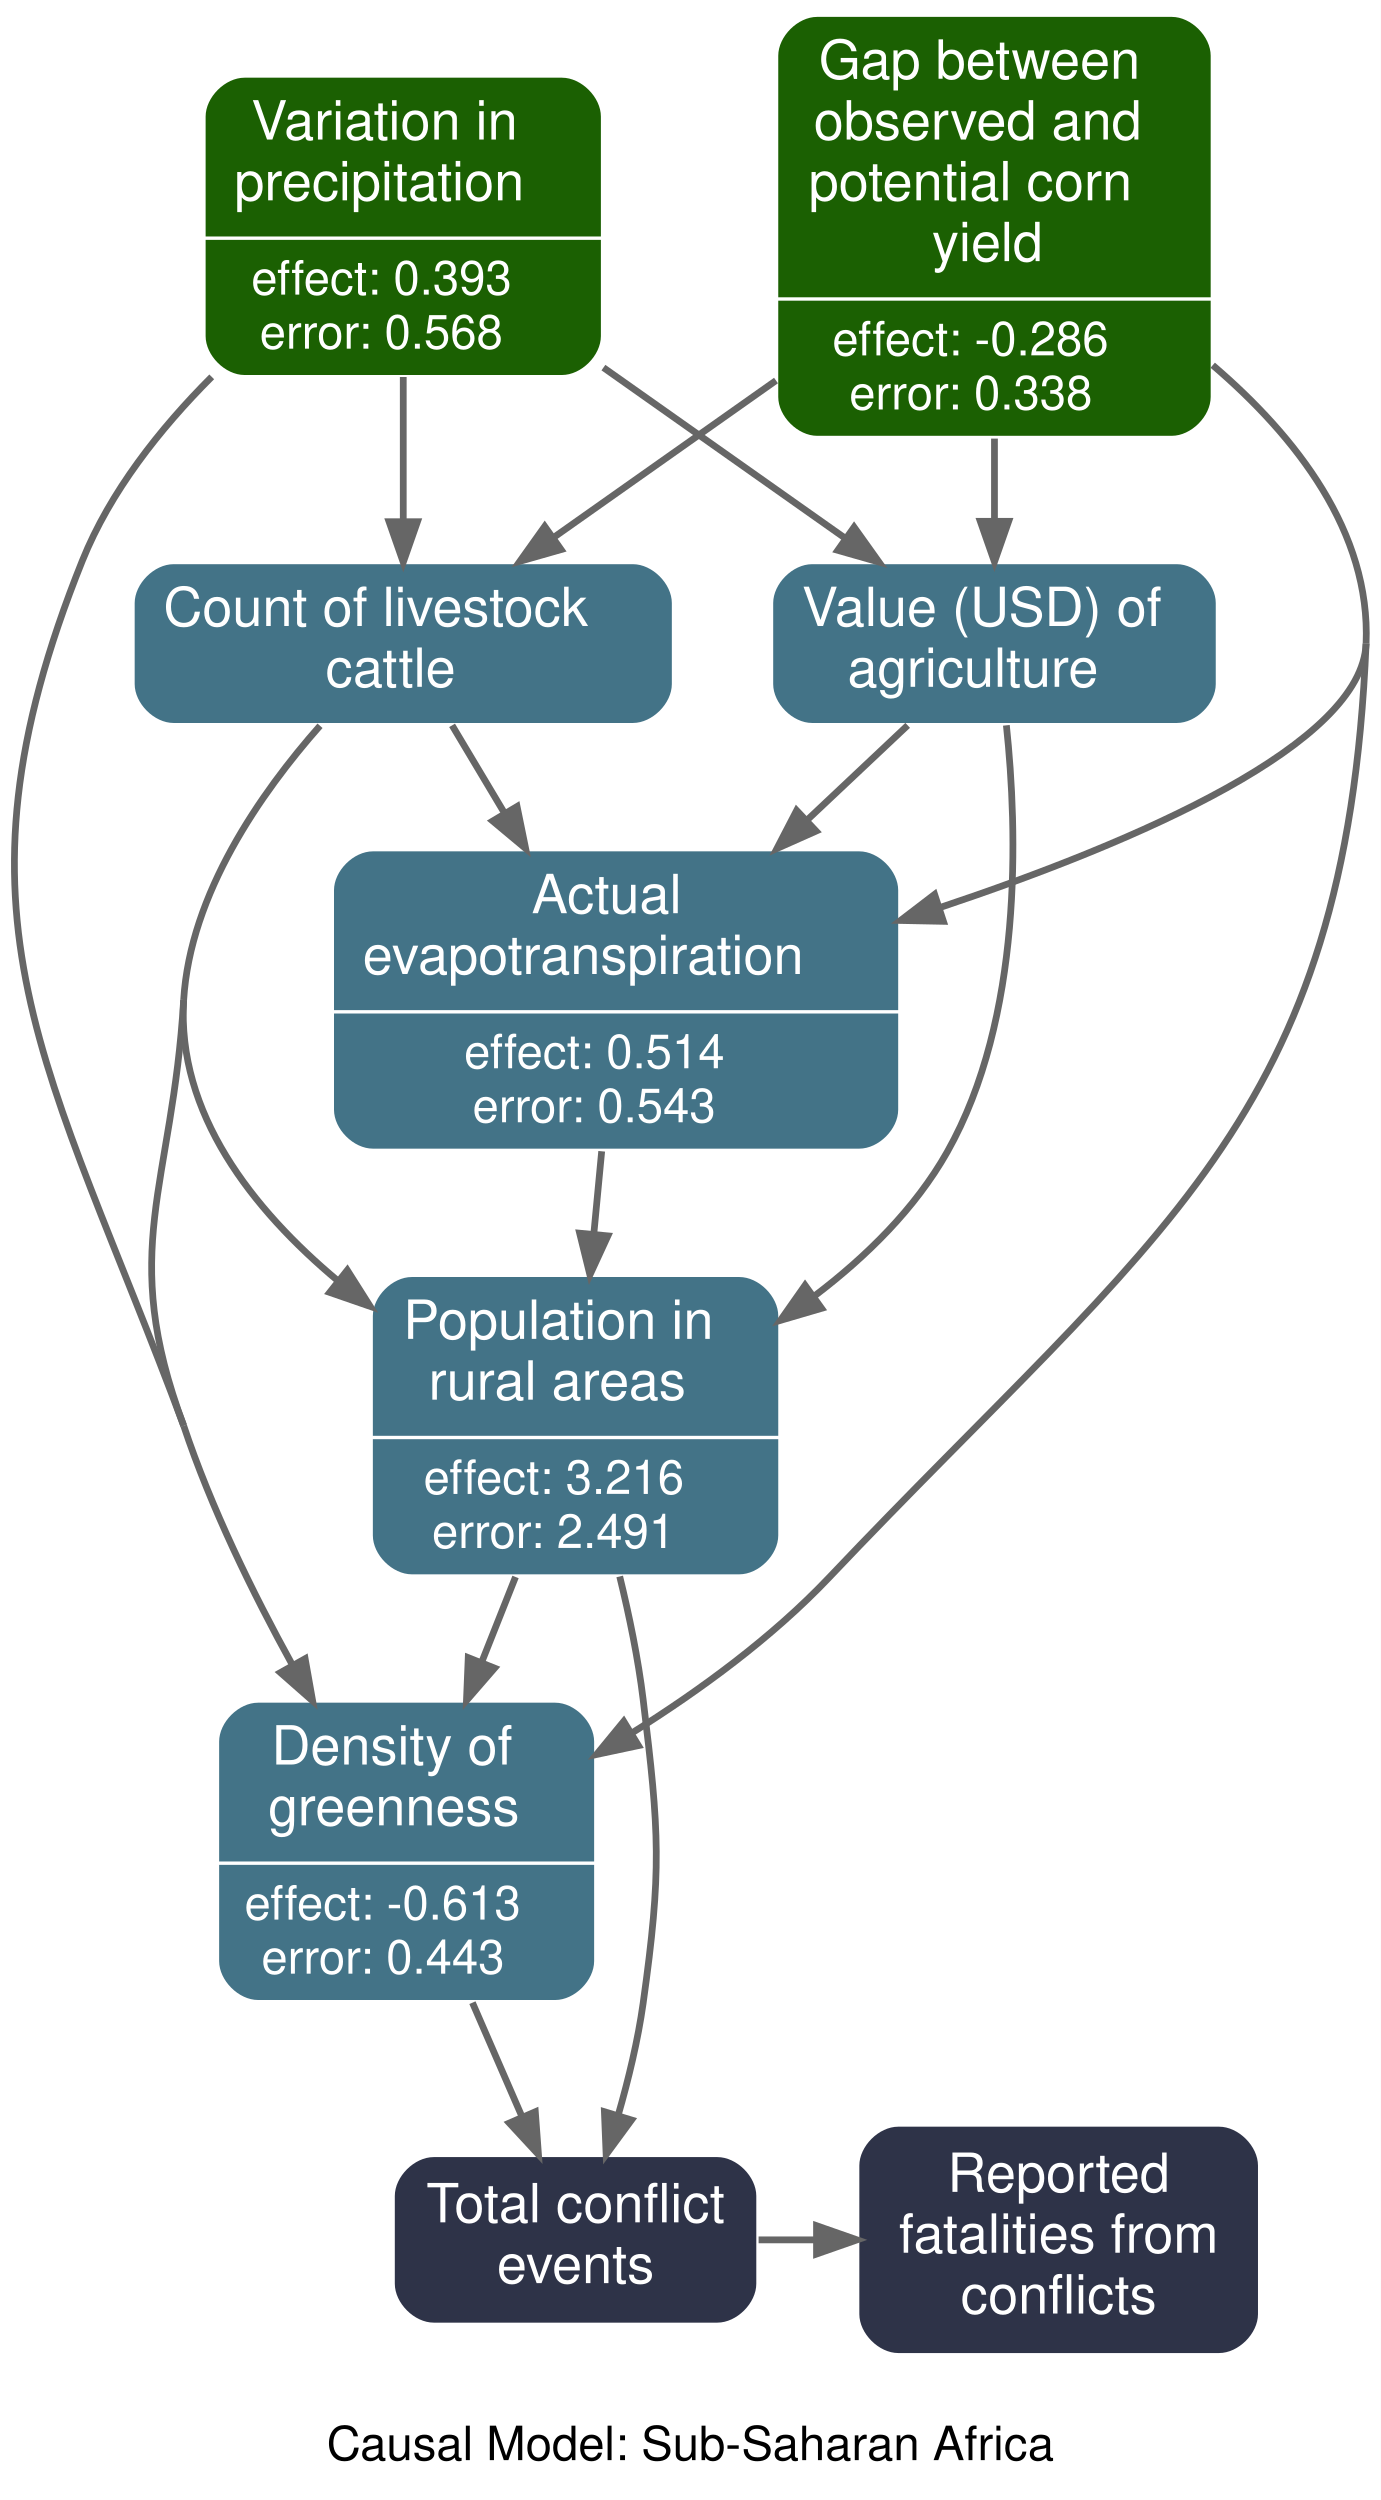
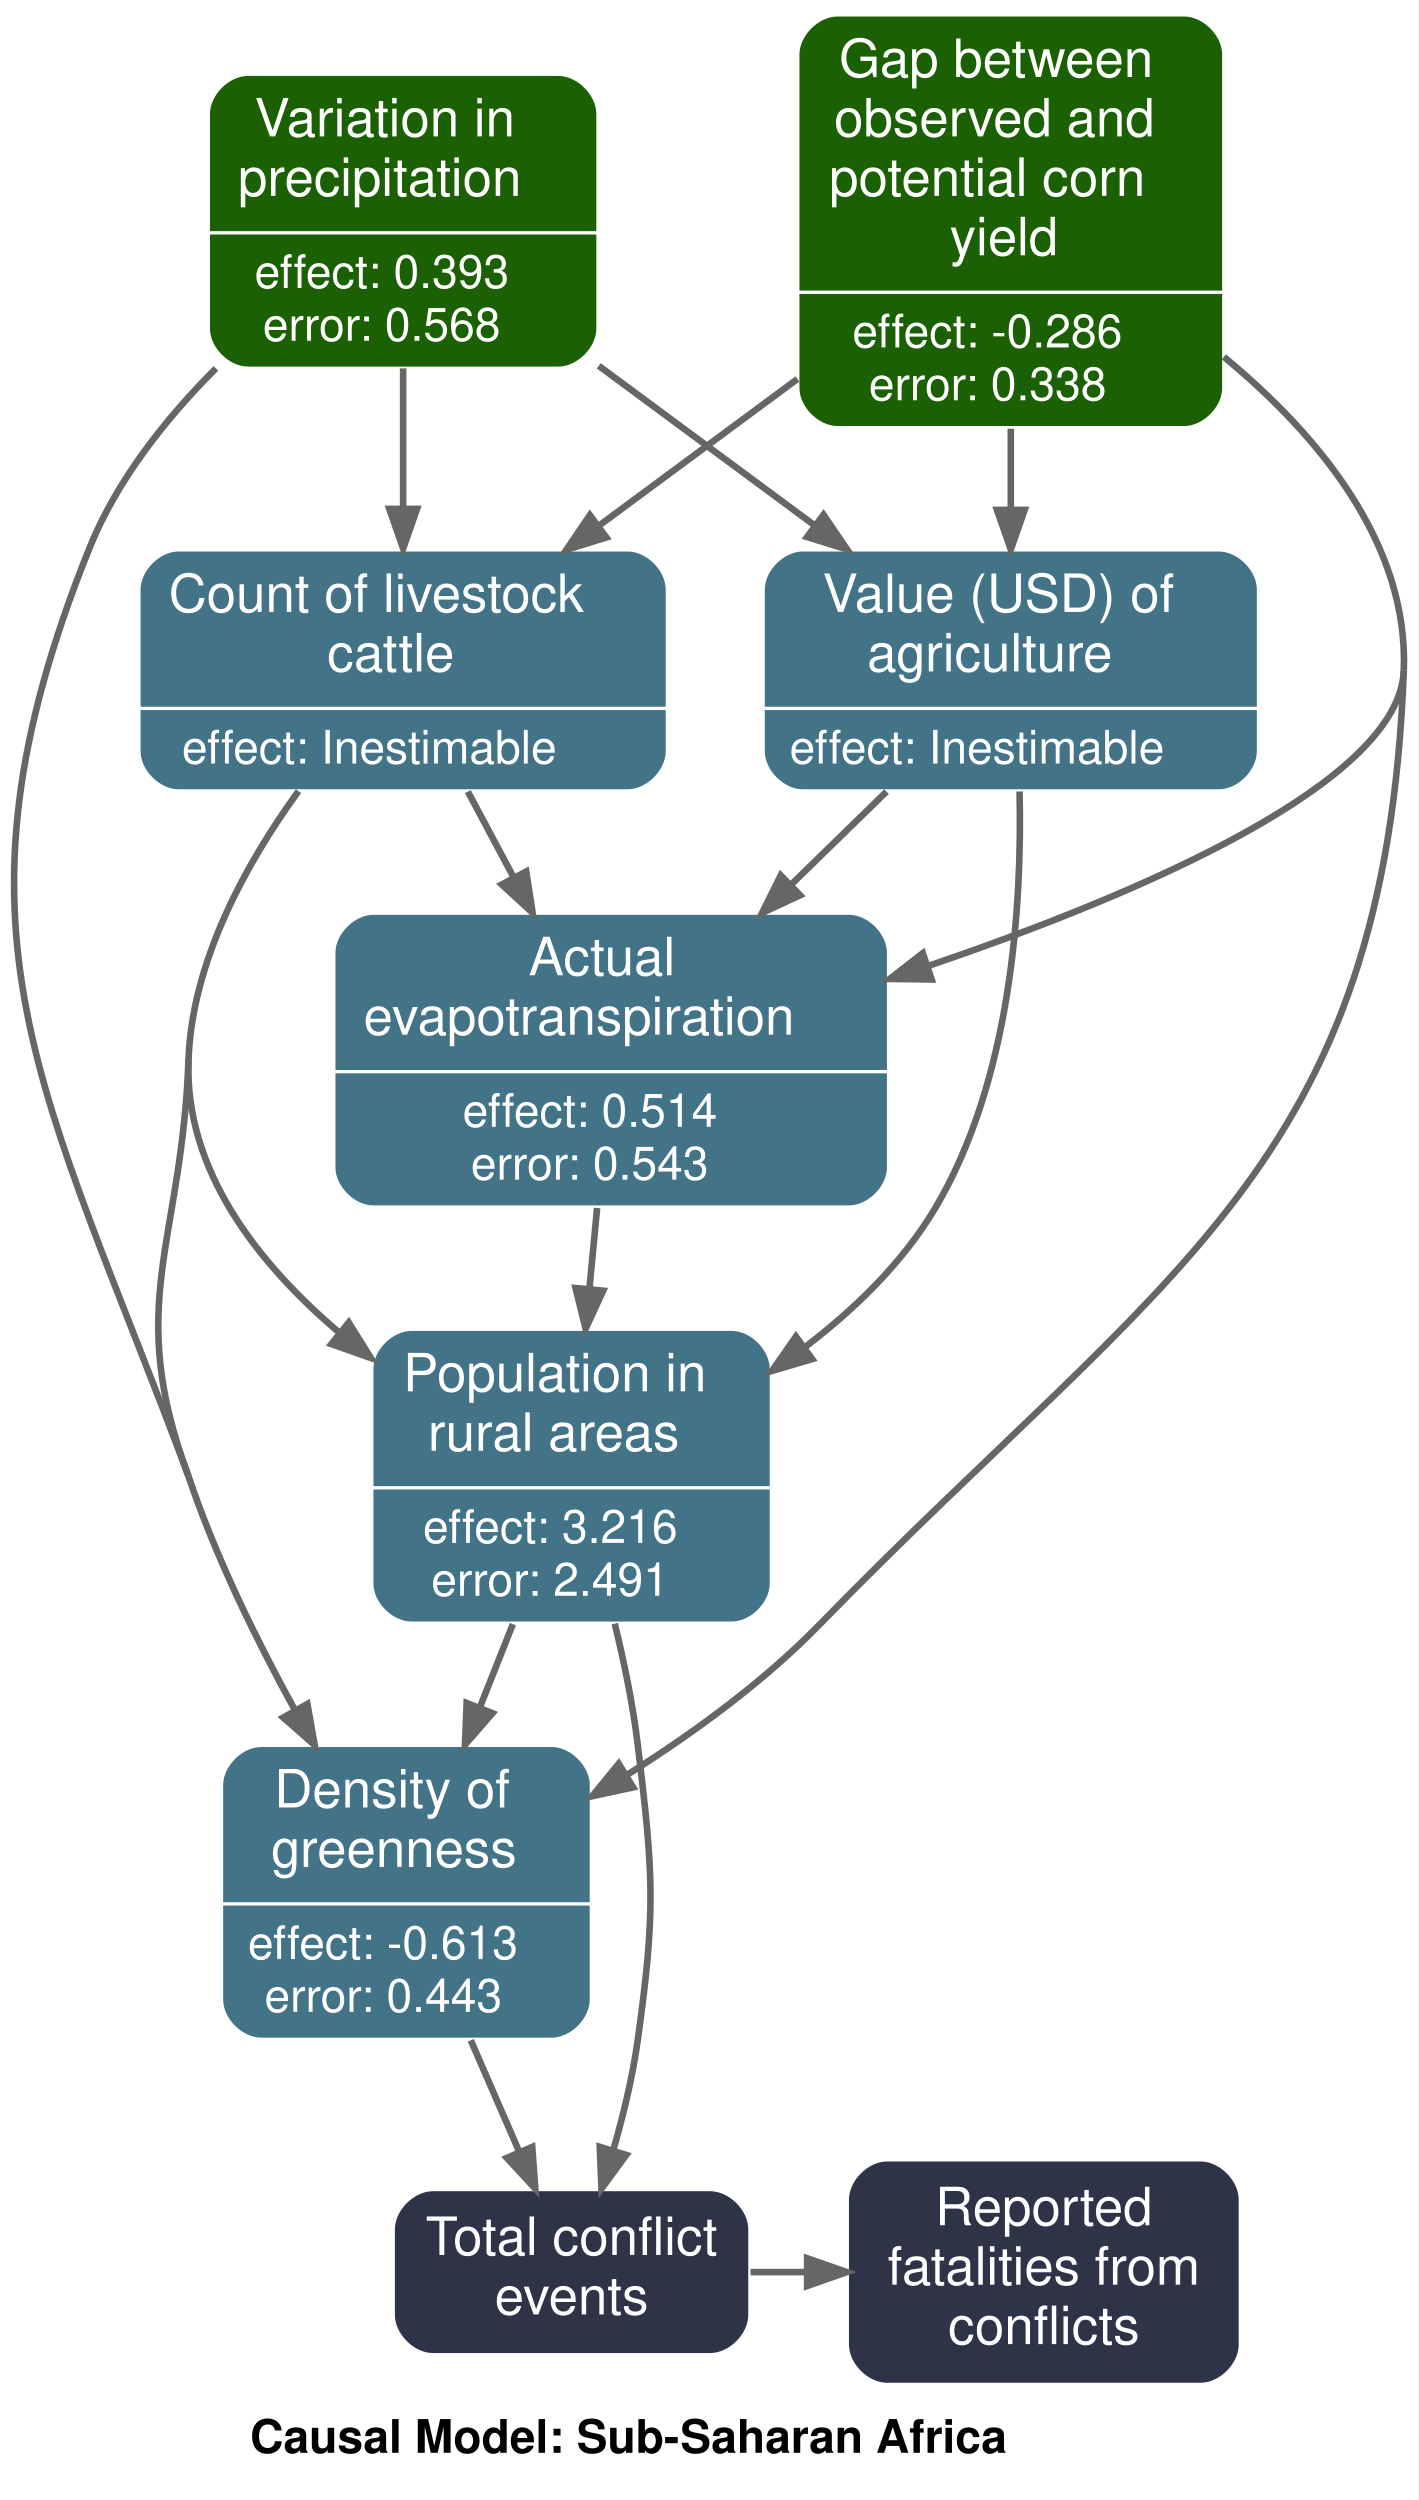
- <svg xmlns="http://www.w3.org/2000/svg" width="" height="" viewBox="0.00 0.00 408.71 740.00" preserveAspectRatio="xMinYMin">
-   <g id="graph0" class="graph" transform="scale(1 1) rotate(0) translate(4 736)">
-     <polygon fill="#ffffff" stroke="transparent" points="-4,4 -4,-736 404.707,-736 404.707,4 -4,4" />
-     <text text-anchor="middle" x="200.353" y="-7.8" font-family="Helvetica, Arial, sans-serif" font-size="14.00" fill="#000000">Causal Model: Sub-Saharan Africa</text>
+ <svg xmlns="http://www.w3.org/2000/svg" width="" height="" viewBox="0.00 0.00 429.43 757.00" preserveAspectRatio="xMinYMin">
+   <g id="graph0" class="graph" transform="scale(1 1) rotate(0) translate(4 753)">
+     <polygon fill="#ffffff" stroke="transparent" points="-4,4 -4,-753 425.432,-753 425.432,4 -4,4" />
+     <text text-anchor="start" x="71.716" y="-10.3" font-family="Helvetica, Arial, sans-serif" font-weight="bold" font-size="14.00" fill="#000000">Causal Model: Sub-Saharan Africa</text>
    <g id="node1" class="node rankB">
-       <path fill="none" stroke="#000000" d="M106.364,-395.5C106.364,-395.5 250.363,-395.5 250.363,-395.5 256.363,-395.5 262.363,-401.5 262.363,-407.5 262.363,-407.5 262.363,-472.5 262.363,-472.5 262.363,-478.5 256.363,-484.5 250.363,-484.5 250.363,-484.5 106.364,-484.5 106.364,-484.5 100.364,-484.5 94.364,-478.5 94.364,-472.5 94.364,-472.5 94.364,-407.5 94.364,-407.5 94.364,-401.5 100.364,-395.5 106.364,-395.5" />
-       <text text-anchor="start" x="153.363" y="-465.7" font-family="Helvetica, Arial, sans-serif" font-size="16.00" fill="#000000">Actual</text>
-       <text text-anchor="start" x="103.364" y="-447.7" font-family="Helvetica, Arial, sans-serif" font-size="16.00" fill="#000000">evapotranspiration</text>
-       <polyline fill="none" stroke="#000000" points="94.364,-436.5 262.363,-436.5 " />
-       <text text-anchor="start" x="133.363" y="-419.8" font-family="Helvetica, Arial, sans-serif" font-size="14.00" fill="#000000">effect: 0.514</text>
-       <text text-anchor="start" x="135.863" y="-403.8" font-family="Helvetica, Arial, sans-serif" font-size="14.00" fill="#000000">error: 0.543</text>
+       <path fill="none" stroke="#000000" d="M109.072,-387.5C109.072,-387.5 253.072,-387.5 253.072,-387.5 259.072,-387.5 265.072,-393.5 265.072,-399.5 265.072,-399.5 265.072,-464.5 265.072,-464.5 265.072,-470.5 259.072,-476.5 253.072,-476.5 253.072,-476.5 109.072,-476.5 109.072,-476.5 103.072,-476.5 97.072,-470.5 97.072,-464.5 97.072,-464.5 97.072,-399.5 97.072,-399.5 97.072,-393.5 103.072,-387.5 109.072,-387.5" />
+       <text text-anchor="start" x="156.072" y="-457.7" font-family="Helvetica, Arial, sans-serif" font-size="16.00" fill="#000000">Actual</text>
+       <text text-anchor="start" x="106.072" y="-439.7" font-family="Helvetica, Arial, sans-serif" font-size="16.00" fill="#000000">evapotranspiration</text>
+       <polyline fill="none" stroke="#000000" points="97.072,-428.5 265.072,-428.5 " />
+       <text text-anchor="start" x="136.072" y="-411.8" font-family="Helvetica, Arial, sans-serif" font-size="14.00" fill="#000000">effect: 0.514</text>
+       <text text-anchor="start" x="138.572" y="-395.8" font-family="Helvetica, Arial, sans-serif" font-size="14.00" fill="#000000">error: 0.543</text>
    </g>
    <g id="node6" class="node rankB">
-       <path fill="none" stroke="#000000" d="M117.864,-269.5C117.864,-269.5 214.863,-269.5 214.863,-269.5 220.863,-269.5 226.863,-275.5 226.863,-281.5 226.863,-281.5 226.863,-346.5 226.863,-346.5 226.863,-352.5 220.863,-358.5 214.863,-358.5 214.863,-358.5 117.864,-358.5 117.864,-358.5 111.864,-358.5 105.864,-352.5 105.864,-346.5 105.864,-346.5 105.864,-281.5 105.864,-281.5 105.864,-275.5 111.864,-269.5 117.864,-269.5" />
-       <text text-anchor="start" x="115.364" y="-339.7" font-family="Helvetica, Arial, sans-serif" font-size="16.00" fill="#000000">Population in</text>
-       <text text-anchor="start" x="122.864" y="-321.7" font-family="Helvetica, Arial, sans-serif" font-size="16.00" fill="#000000">rural areas</text>
-       <polyline fill="none" stroke="#000000" points="105.864,-310.5 226.863,-310.5 " />
-       <text text-anchor="start" x="121.364" y="-293.8" font-family="Helvetica, Arial, sans-serif" font-size="14.00" fill="#000000">effect: 3.216</text>
-       <text text-anchor="start" x="123.864" y="-277.8" font-family="Helvetica, Arial, sans-serif" font-size="14.00" fill="#000000">error: 2.491</text>
+       <path fill="none" stroke="#000000" d="M120.572,-261.5C120.572,-261.5 217.572,-261.5 217.572,-261.5 223.572,-261.5 229.572,-267.5 229.572,-273.5 229.572,-273.5 229.572,-338.5 229.572,-338.5 229.572,-344.5 223.572,-350.5 217.572,-350.5 217.572,-350.5 120.572,-350.5 120.572,-350.5 114.572,-350.5 108.572,-344.5 108.572,-338.5 108.572,-338.5 108.572,-273.5 108.572,-273.5 108.572,-267.5 114.572,-261.5 120.572,-261.5" />
+       <text text-anchor="start" x="118.072" y="-331.7" font-family="Helvetica, Arial, sans-serif" font-size="16.00" fill="#000000">Population in</text>
+       <text text-anchor="start" x="125.572" y="-313.7" font-family="Helvetica, Arial, sans-serif" font-size="16.00" fill="#000000">rural areas</text>
+       <polyline fill="none" stroke="#000000" points="108.572,-302.5 229.572,-302.5 " />
+       <text text-anchor="start" x="124.072" y="-285.8" font-family="Helvetica, Arial, sans-serif" font-size="14.00" fill="#000000">effect: 3.216</text>
+       <text text-anchor="start" x="126.572" y="-269.8" font-family="Helvetica, Arial, sans-serif" font-size="14.00" fill="#000000">error: 2.491</text>
    </g>
    <g id="edge1" class="edge">
-       <path fill="none" stroke="#666666" stroke-width="2" d="M174.099,-395.222C173.347,-387.331 172.556,-379.022 171.778,-370.853" />
-       <polygon fill="#666666" stroke="#666666" stroke-width="2" points="175.933,-370.181 170.614,-358.634 167.571,-370.978 175.933,-370.181" />
+       <path fill="none" stroke="#666666" stroke-width="2" d="M176.807,-387.222C176.056,-379.331 175.264,-371.022 174.486,-362.853" />
+       <polygon fill="#666666" stroke="#666666" stroke-width="2" points="178.642,-362.181 173.323,-350.634 170.279,-362.978 178.642,-362.181" />
    </g>
    <g id="node2" class="node rankB">
-       <path fill="none" stroke="#000000" d="M47.364,-521.5C47.364,-521.5 183.363,-521.5 183.363,-521.5 189.363,-521.5 195.363,-527.5 195.363,-533.5 195.363,-533.5 195.363,-557.5 195.363,-557.5 195.363,-563.5 189.363,-569.5 183.363,-569.5 183.363,-569.5 47.364,-569.5 47.364,-569.5 41.364,-569.5 35.364,-563.5 35.364,-557.5 35.364,-557.5 35.364,-533.5 35.364,-533.5 35.364,-527.5 41.364,-521.5 47.364,-521.5" />
-       <text text-anchor="start" x="44.364" y="-550.7" font-family="Helvetica, Arial, sans-serif" font-size="16.00" fill="#000000">Count of livestock</text>
-       <text text-anchor="start" x="92.364" y="-532.7" font-family="Helvetica, Arial, sans-serif" font-size="16.00" fill="#000000">cattle</text>
+       <path fill="none" stroke="#000000" d="M50.072,-513.5C50.072,-513.5 186.072,-513.5 186.072,-513.5 192.072,-513.5 198.072,-519.5 198.072,-525.5 198.072,-525.5 198.072,-574.5 198.072,-574.5 198.072,-580.5 192.072,-586.5 186.072,-586.5 186.072,-586.5 50.072,-586.5 50.072,-586.5 44.072,-586.5 38.072,-580.5 38.072,-574.5 38.072,-574.5 38.072,-525.5 38.072,-525.5 38.072,-519.5 44.072,-513.5 50.072,-513.5" />
+       <text text-anchor="start" x="47.072" y="-567.7" font-family="Helvetica, Arial, sans-serif" font-size="16.00" fill="#000000">Count of livestock</text>
+       <text text-anchor="start" x="95.072" y="-549.7" font-family="Helvetica, Arial, sans-serif" font-size="16.00" fill="#000000">cattle</text>
+       <polyline fill="none" stroke="#000000" points="38.072,-538.5 198.072,-538.5 " />
+       <text text-anchor="start" x="51.072" y="-521.8" font-family="Helvetica, Arial, sans-serif" font-size="14.00" fill="#000000">effect: Inestimable</text>
    </g>
    <g id="edge2" class="edge">
-       <path fill="none" stroke="#666666" stroke-width="2" d="M129.817,-521.296C134.515,-513.429 139.937,-504.349 145.418,-495.171" />
-       <polygon fill="#666666" stroke="#666666" stroke-width="2" points="149.049,-497.283 151.595,-484.826 141.837,-492.976 149.049,-497.283" />
+       <path fill="none" stroke="#666666" stroke-width="2" d="M137.66,-513.311C142.077,-505.038 146.86,-496.079 151.583,-487.233" />
+       <polygon fill="#666666" stroke="#666666" stroke-width="2" points="155.338,-489.117 157.285,-476.553 147.928,-485.161 155.338,-489.117" />
    </g>
    <g id="edge3" class="edge">
-       <path fill="none" stroke="#666666" stroke-width="2" d="M50.364,-440C48.342,-406.562 70.567,-378.152 96.088,-356.82" />
-       <polygon fill="#666666" stroke="#666666" stroke-width="2" points="98.802,-360.028 105.601,-349.285 93.587,-353.443 98.802,-360.028" />
+       <path fill="none" stroke="#666666" stroke-width="2" d="M53.072,-432C51.874,-398.787 73.836,-370.557 98.962,-349.29" />
+       <polygon fill="#666666" stroke="#666666" stroke-width="2" points="101.596,-352.561 108.325,-341.774 96.338,-346.011 101.596,-352.561" />
    </g>
    <g id="node7" class="node rankB">
-       <path fill="none" stroke="#000000" d="M72.364,-143.5C72.364,-143.5 160.363,-143.5 160.363,-143.5 166.363,-143.5 172.363,-149.5 172.363,-155.5 172.363,-155.5 172.363,-220.5 172.363,-220.5 172.363,-226.5 166.363,-232.5 160.363,-232.5 160.363,-232.5 72.364,-232.5 72.364,-232.5 66.364,-232.5 60.364,-226.5 60.364,-220.5 60.364,-220.5 60.364,-155.5 60.364,-155.5 60.364,-149.5 66.364,-143.5 72.364,-143.5" />
-       <text text-anchor="start" x="76.364" y="-213.7" font-family="Helvetica, Arial, sans-serif" font-size="16.00" fill="#000000">Density of</text>
-       <text text-anchor="start" x="75.364" y="-195.7" font-family="Helvetica, Arial, sans-serif" font-size="16.00" fill="#000000">greenness</text>
-       <polyline fill="none" stroke="#000000" points="60.364,-184.5 172.363,-184.5 " />
-       <text text-anchor="start" x="68.364" y="-167.8" font-family="Helvetica, Arial, sans-serif" font-size="14.00" fill="#000000">effect: -0.613</text>
-       <text text-anchor="start" x="73.364" y="-151.8" font-family="Helvetica, Arial, sans-serif" font-size="14.00" fill="#000000">error: 0.443</text>
+       <path fill="none" stroke="#000000" d="M75.072,-135.5C75.072,-135.5 163.072,-135.5 163.072,-135.5 169.072,-135.5 175.072,-141.5 175.072,-147.5 175.072,-147.5 175.072,-212.5 175.072,-212.5 175.072,-218.5 169.072,-224.5 163.072,-224.5 163.072,-224.5 75.072,-224.5 75.072,-224.5 69.072,-224.5 63.072,-218.5 63.072,-212.5 63.072,-212.5 63.072,-147.5 63.072,-147.5 63.072,-141.5 69.072,-135.5 75.072,-135.5" />
+       <text text-anchor="start" x="79.072" y="-205.7" font-family="Helvetica, Arial, sans-serif" font-size="16.00" fill="#000000">Density of</text>
+       <text text-anchor="start" x="78.072" y="-187.7" font-family="Helvetica, Arial, sans-serif" font-size="16.00" fill="#000000">greenness</text>
+       <polyline fill="none" stroke="#000000" points="63.072,-176.5 175.072,-176.5 " />
+       <text text-anchor="start" x="71.072" y="-159.8" font-family="Helvetica, Arial, sans-serif" font-size="14.00" fill="#000000">effect: -0.613</text>
+       <text text-anchor="start" x="76.072" y="-143.8" font-family="Helvetica, Arial, sans-serif" font-size="14.00" fill="#000000">error: 0.443</text>
    </g>
    <g id="edge4" class="edge">
-       <path fill="none" stroke="#666666" stroke-width="2" d="M90.724,-521.169C73.134,-501.258 52.259,-471.352 50.364,-440" />
-       <path fill="none" stroke="#666666" stroke-width="2" d="M50.364,-440C46.984,-384.102 30.833,-366.484 50.364,-314" />
+       <path fill="none" stroke="#666666" stroke-width="2" d="M86.381,-513.438C70.401,-491.418 54.151,-461.918 53.072,-432" />
+       <path fill="none" stroke="#666666" stroke-width="2" d="M53.072,-432C51.054,-376.036 33.541,-358.484 53.072,-306" />
    </g>
    <g id="node3" class="node rankA">
-       <path fill="none" stroke="#000000" d="M68.364,-624.5C68.364,-624.5 162.363,-624.5 162.363,-624.5 168.363,-624.5 174.363,-630.5 174.363,-636.5 174.363,-636.5 174.363,-701.5 174.363,-701.5 174.363,-707.5 168.363,-713.5 162.363,-713.5 162.363,-713.5 68.364,-713.5 68.364,-713.5 62.364,-713.5 56.364,-707.5 56.364,-701.5 56.364,-701.5 56.364,-636.5 56.364,-636.5 56.364,-630.5 62.364,-624.5 68.364,-624.5" />
-       <text text-anchor="start" x="70.364" y="-694.7" font-family="Helvetica, Arial, sans-serif" font-size="16.00" fill="#000000">Variation in</text>
-       <text text-anchor="start" x="65.364" y="-676.7" font-family="Helvetica, Arial, sans-serif" font-size="16.00" fill="#000000">precipitation</text>
-       <polyline fill="none" stroke="#000000" points="56.364,-665.5 174.363,-665.5 " />
-       <text text-anchor="start" x="70.364" y="-648.8" font-family="Helvetica, Arial, sans-serif" font-size="14.00" fill="#000000">effect: 0.393</text>
-       <text text-anchor="start" x="72.864" y="-632.8" font-family="Helvetica, Arial, sans-serif" font-size="14.00" fill="#000000">error: 0.568</text>
+       <path fill="none" stroke="#000000" d="M71.072,-641.5C71.072,-641.5 165.072,-641.5 165.072,-641.5 171.072,-641.5 177.072,-647.5 177.072,-653.5 177.072,-653.5 177.072,-718.5 177.072,-718.5 177.072,-724.5 171.072,-730.5 165.072,-730.5 165.072,-730.5 71.072,-730.5 71.072,-730.5 65.072,-730.5 59.072,-724.5 59.072,-718.5 59.072,-718.5 59.072,-653.5 59.072,-653.5 59.072,-647.5 65.072,-641.5 71.072,-641.5" />
+       <text text-anchor="start" x="73.072" y="-711.7" font-family="Helvetica, Arial, sans-serif" font-size="16.00" fill="#000000">Variation in</text>
+       <text text-anchor="start" x="68.072" y="-693.7" font-family="Helvetica, Arial, sans-serif" font-size="16.00" fill="#000000">precipitation</text>
+       <polyline fill="none" stroke="#000000" points="59.072,-682.5 177.072,-682.5 " />
+       <text text-anchor="start" x="73.072" y="-665.8" font-family="Helvetica, Arial, sans-serif" font-size="14.00" fill="#000000">effect: 0.393</text>
+       <text text-anchor="start" x="75.572" y="-649.8" font-family="Helvetica, Arial, sans-serif" font-size="14.00" fill="#000000">error: 0.568</text>
    </g>
    <g id="edge5" class="edge">
-       <path fill="none" stroke="#666666" stroke-width="2" d="M115.364,-624.414C115.364,-610.381 115.364,-595.065 115.364,-581.691" />
-       <polygon fill="#666666" stroke="#666666" stroke-width="2" points="119.564,-581.568 115.364,-569.568 111.164,-581.568 119.564,-581.568" />
+       <path fill="none" stroke="#666666" stroke-width="2" d="M118.072,-641.468C118.072,-627.946 118.072,-613.011 118.072,-599.2" />
+       <polygon fill="#666666" stroke="#666666" stroke-width="2" points="122.272,-598.904 118.072,-586.904 113.872,-598.904 122.272,-598.904" />
    </g>
    <g id="node4" class="node rankB">
-       <path fill="none" stroke="#000000" d="M236.363,-521.5C236.363,-521.5 344.363,-521.5 344.363,-521.5 350.363,-521.5 356.363,-527.5 356.363,-533.5 356.363,-533.5 356.363,-557.5 356.363,-557.5 356.363,-563.5 350.363,-569.5 344.363,-569.5 344.363,-569.5 236.363,-569.5 236.363,-569.5 230.363,-569.5 224.363,-563.5 224.363,-557.5 224.363,-557.5 224.363,-533.5 224.363,-533.5 224.363,-527.5 230.363,-521.5 236.363,-521.5" />
-       <text text-anchor="start" x="233.363" y="-550.7" font-family="Helvetica, Arial, sans-serif" font-size="16.00" fill="#000000">Value (USD) of</text>
-       <text text-anchor="start" x="246.863" y="-532.7" font-family="Helvetica, Arial, sans-serif" font-size="16.00" fill="#000000">agriculture</text>
+       <path fill="none" stroke="#000000" d="M239.072,-513.5C239.072,-513.5 365.072,-513.5 365.072,-513.5 371.072,-513.5 377.072,-519.5 377.072,-525.5 377.072,-525.5 377.072,-574.5 377.072,-574.5 377.072,-580.5 371.072,-586.5 365.072,-586.5 365.072,-586.5 239.072,-586.5 239.072,-586.5 233.072,-586.5 227.072,-580.5 227.072,-574.5 227.072,-574.5 227.072,-525.5 227.072,-525.5 227.072,-519.5 233.072,-513.5 239.072,-513.5" />
+       <text text-anchor="start" x="245.072" y="-567.7" font-family="Helvetica, Arial, sans-serif" font-size="16.00" fill="#000000">Value (USD) of</text>
+       <text text-anchor="start" x="258.572" y="-549.7" font-family="Helvetica, Arial, sans-serif" font-size="16.00" fill="#000000">agriculture</text>
+       <polyline fill="none" stroke="#000000" points="227.072,-538.5 377.072,-538.5 " />
+       <text text-anchor="start" x="235.072" y="-521.8" font-family="Helvetica, Arial, sans-serif" font-size="14.00" fill="#000000">effect: Inestimable</text>
    </g>
    <g id="edge6" class="edge">
-       <path fill="none" stroke="#666666" stroke-width="2" d="M174.611,-627.188C198.065,-610.636 224.554,-591.943 246.267,-576.619" />
-       <polygon fill="#666666" stroke="#666666" stroke-width="2" points="248.811,-579.965 256.193,-569.614 243.967,-573.102 248.811,-579.965" />
+       <path fill="none" stroke="#666666" stroke-width="2" d="M177.303,-642.22C198.254,-626.735 221.812,-609.323 242.768,-593.833" />
+       <polygon fill="#666666" stroke="#666666" stroke-width="2" points="245.354,-597.144 252.508,-586.634 240.361,-590.389 245.354,-597.144" />
    </g>
    <g id="edge7" class="edge">
-       <path fill="none" stroke="#666666" stroke-width="2" d="M58.67,-624.451C43.269,-609.038 28.585,-590.443 20.363,-570 -22.382,-463.717 10.411,-421.364 50.364,-314" />
-       <path fill="none" stroke="#666666" stroke-width="2" d="M50.364,-314C58.45,-289.751 70.788,-264.512 82.617,-243.048" />
-       <polygon fill="#666666" stroke="#666666" stroke-width="2" points="86.319,-245.032 88.546,-232.515 78.999,-240.912 86.319,-245.032" />
+       <path fill="none" stroke="#666666" stroke-width="2" d="M61.379,-641.451C45.977,-626.038 31.294,-607.443 23.072,-587 -23.794,-470.473 9.268,-423.712 53.072,-306" />
+       <path fill="none" stroke="#666666" stroke-width="2" d="M53.072,-306C61.206,-281.767 73.552,-256.531 85.375,-235.065" />
+       <polygon fill="#666666" stroke="#666666" stroke-width="2" points="89.078,-237.048 91.3,-224.53 81.756,-232.931 89.078,-237.048" />
    </g>
    <g id="edge8" class="edge">
-       <path fill="none" stroke="#666666" stroke-width="2" d="M264.668,-521.296C255.687,-512.836 245.218,-502.975 234.732,-493.097" />
-       <polygon fill="#666666" stroke="#666666" stroke-width="2" points="237.566,-489.997 225.952,-484.826 231.807,-496.112 237.566,-489.997" />
+       <path fill="none" stroke="#666666" stroke-width="2" d="M264.45,-513.311C255.314,-504.402 245.362,-494.696 235.618,-485.194" />
+       <polygon fill="#666666" stroke="#666666" stroke-width="2" points="238.281,-481.924 226.757,-476.553 232.416,-487.938 238.281,-481.924" />
    </g>
    <g id="edge9" class="edge">
-       <path fill="none" stroke="#666666" stroke-width="2" d="M293.889,-521.303C297.223,-489.992 298.829,-434.75 276.363,-395 266.935,-378.317 252.5,-364.096 237.158,-352.445" />
-       <polygon fill="#666666" stroke="#666666" stroke-width="2" points="239.19,-348.734 226.989,-345.159 234.298,-355.562 239.19,-348.734" />
+       <path fill="none" stroke="#666666" stroke-width="2" d="M304.723,-513.342C305.531,-478.44 302.142,-425.65 279.072,-387 269.35,-370.712 254.966,-356.696 239.782,-345.121" />
+       <polygon fill="#666666" stroke="#666666" stroke-width="2" points="241.918,-341.483 229.729,-337.868 237.003,-348.295 241.918,-341.483" />
    </g>
    <g id="node5" class="node rankA">
-       <path fill="none" stroke="#000000" d="M237.863,-606.5C237.863,-606.5 342.863,-606.5 342.863,-606.5 348.863,-606.5 354.863,-612.5 354.863,-618.5 354.863,-618.5 354.863,-719.5 354.863,-719.5 354.863,-725.5 348.863,-731.5 342.863,-731.5 342.863,-731.5 237.863,-731.5 237.863,-731.5 231.863,-731.5 225.863,-725.5 225.863,-719.5 225.863,-719.5 225.863,-618.5 225.863,-618.5 225.863,-612.5 231.863,-606.5 237.863,-606.5" />
-       <text text-anchor="start" x="238.363" y="-712.7" font-family="Helvetica, Arial, sans-serif" font-size="16.00" fill="#000000">Gap between</text>
-       <text text-anchor="start" x="236.863" y="-694.7" font-family="Helvetica, Arial, sans-serif" font-size="16.00" fill="#000000">observed and</text>
-       <text text-anchor="start" x="235.363" y="-676.7" font-family="Helvetica, Arial, sans-serif" font-size="16.00" fill="#000000">potential corn</text>
-       <text text-anchor="start" x="271.863" y="-658.7" font-family="Helvetica, Arial, sans-serif" font-size="16.00" fill="#000000">yield</text>
-       <polyline fill="none" stroke="#000000" points="225.863,-647.5 354.863,-647.5 " />
-       <text text-anchor="start" x="242.363" y="-630.8" font-family="Helvetica, Arial, sans-serif" font-size="14.00" fill="#000000">effect: -0.286</text>
-       <text text-anchor="start" x="247.363" y="-614.8" font-family="Helvetica, Arial, sans-serif" font-size="14.00" fill="#000000">error: 0.338</text>
+       <path fill="none" stroke="#000000" d="M249.572,-623.5C249.572,-623.5 354.572,-623.5 354.572,-623.5 360.572,-623.5 366.572,-629.5 366.572,-635.5 366.572,-635.5 366.572,-736.5 366.572,-736.5 366.572,-742.5 360.572,-748.5 354.572,-748.5 354.572,-748.5 249.572,-748.5 249.572,-748.5 243.572,-748.5 237.572,-742.5 237.572,-736.5 237.572,-736.5 237.572,-635.5 237.572,-635.5 237.572,-629.5 243.572,-623.5 249.572,-623.5" />
+       <text text-anchor="start" x="250.072" y="-729.7" font-family="Helvetica, Arial, sans-serif" font-size="16.00" fill="#000000">Gap between</text>
+       <text text-anchor="start" x="248.572" y="-711.7" font-family="Helvetica, Arial, sans-serif" font-size="16.00" fill="#000000">observed and</text>
+       <text text-anchor="start" x="247.072" y="-693.7" font-family="Helvetica, Arial, sans-serif" font-size="16.00" fill="#000000">potential corn</text>
+       <text text-anchor="start" x="283.572" y="-675.7" font-family="Helvetica, Arial, sans-serif" font-size="16.00" fill="#000000">yield</text>
+       <polyline fill="none" stroke="#000000" points="237.572,-664.5 366.572,-664.5 " />
+       <text text-anchor="start" x="254.072" y="-647.8" font-family="Helvetica, Arial, sans-serif" font-size="14.00" fill="#000000">effect: -0.286</text>
+       <text text-anchor="start" x="259.072" y="-631.8" font-family="Helvetica, Arial, sans-serif" font-size="14.00" fill="#000000">error: 0.338</text>
    </g>
    <g id="edge10" class="edge">
-       <path fill="none" stroke="#666666" stroke-width="2" d="M354.963,-627.9C379.678,-606.764 401.736,-578.491 400.363,-545.5" />
-       <path fill="none" stroke="#666666" stroke-width="2" d="M400.363,-545.5C399.128,-515.81 333.53,-487.199 273.966,-467.281" />
-       <polygon fill="#666666" stroke="#666666" stroke-width="2" points="275.255,-463.284 262.544,-463.54 272.641,-471.267 275.255,-463.284" />
+       <path fill="none" stroke="#666666" stroke-width="2" d="M366.58,-644.953C395.326,-621.197 422.512,-588.406 421.072,-550" />
+       <path fill="none" stroke="#666666" stroke-width="2" d="M421.072,-550C419.812,-516.392 343.121,-483.033 276.774,-460.404" />
+       <polygon fill="#666666" stroke="#666666" stroke-width="2" points="278.093,-456.416 265.38,-456.586 275.424,-464.381 278.093,-456.416" />
    </g>
    <g id="edge11" class="edge">
-       <path fill="none" stroke="#666666" stroke-width="2" d="M225.697,-623.364C203.808,-607.917 179.87,-591.023 159.901,-576.931" />
-       <polygon fill="#666666" stroke="#666666" stroke-width="2" points="162.079,-573.327 149.853,-569.84 157.236,-580.19 162.079,-573.327" />
+       <path fill="none" stroke="#666666" stroke-width="2" d="M237.459,-638.243C217.883,-623.774 196.487,-607.959 177.284,-593.765" />
+       <polygon fill="#666666" stroke="#666666" stroke-width="2" points="179.609,-590.261 167.463,-586.506 174.616,-597.017 179.609,-590.261" />
    </g>
    <g id="edge12" class="edge">
-       <path fill="none" stroke="#666666" stroke-width="2" d="M290.363,-606.165C290.363,-597.843 290.363,-589.547 290.363,-581.883" />
-       <polygon fill="#666666" stroke="#666666" stroke-width="2" points="294.564,-581.687 290.363,-569.687 286.164,-581.687 294.564,-581.687" />
+       <path fill="none" stroke="#666666" stroke-width="2" d="M302.072,-623.175C302.072,-614.954 302.072,-606.631 302.072,-598.691" />
+       <polygon fill="#666666" stroke="#666666" stroke-width="2" points="306.272,-598.599 302.072,-586.599 297.872,-598.599 306.272,-598.599" />
    </g>
    <g id="edge13" class="edge">
-       <path fill="none" stroke="#666666" stroke-width="2" d="M400.363,-545.5C394.472,-403.864 338.906,-371.864 241.363,-269 224.62,-251.343 203.297,-235.723 183.023,-223.028" />
-       <polygon fill="#666666" stroke="#666666" stroke-width="2" points="184.983,-219.304 172.547,-216.66 180.62,-226.482 184.983,-219.304" />
+       <path fill="none" stroke="#666666" stroke-width="2" d="M421.072,-550C415.427,-399.486 349.213,-368.851 244.072,-261 227.163,-243.655 205.892,-228.159 185.716,-215.48" />
+       <polygon fill="#666666" stroke="#666666" stroke-width="2" points="187.723,-211.785 175.293,-209.112 183.343,-218.953 187.723,-211.785" />
    </g>
    <g id="edge14" class="edge">
-       <path fill="none" stroke="#666666" stroke-width="2" d="M148.595,-269.222C145.353,-261.053 141.933,-252.435 138.581,-243.988" />
-       <polygon fill="#666666" stroke="#666666" stroke-width="2" points="142.405,-242.238 134.075,-232.633 134.597,-245.337 142.405,-242.238" />
+       <path fill="none" stroke="#666666" stroke-width="2" d="M151.303,-261.222C148.061,-253.053 144.642,-244.435 141.29,-235.988" />
+       <polygon fill="#666666" stroke="#666666" stroke-width="2" points="145.114,-234.238 136.784,-224.633 137.306,-237.337 145.114,-234.238" />
    </g>
    <g id="node8" class="node rankC">
-       <path fill="none" stroke="#000000" d="M208.363,-98C208.363,-98 124.364,-98 124.364,-98 118.364,-98 112.364,-92 112.364,-86 112.364,-86 112.364,-60 112.364,-60 112.364,-54 118.364,-48 124.364,-48 124.364,-48 208.363,-48 208.363,-48 214.363,-48 220.363,-54 220.363,-60 220.363,-60 220.363,-86 220.363,-86 220.363,-92 214.363,-98 208.363,-98" />
-       <text text-anchor="middle" x="166.363" y="-78.2" font-family="Helvetica, Arial, sans-serif" font-size="16.00" fill="#000000">Total conflict</text>
-       <text text-anchor="middle" x="166.363" y="-60.2" font-family="Helvetica, Arial, sans-serif" font-size="16.00" fill="#000000">events</text>
+       <path fill="none" stroke="#000000" d="M211.072,-90C211.072,-90 127.072,-90 127.072,-90 121.072,-90 115.072,-84 115.072,-78 115.072,-78 115.072,-52 115.072,-52 115.072,-46 121.072,-40 127.072,-40 127.072,-40 211.072,-40 211.072,-40 217.072,-40 223.072,-46 223.072,-52 223.072,-52 223.072,-78 223.072,-78 223.072,-84 217.072,-90 211.072,-90" />
+       <text text-anchor="middle" x="169.072" y="-70.2" font-family="Helvetica, Arial, sans-serif" font-size="16.00" fill="#000000">Total conflict</text>
+       <text text-anchor="middle" x="169.072" y="-52.2" font-family="Helvetica, Arial, sans-serif" font-size="16.00" fill="#000000">events</text>
    </g>
    <g id="edge15" class="edge">
-       <path fill="none" stroke="#666666" stroke-width="2" d="M179.431,-269.373C182.299,-257.645 184.912,-244.935 186.363,-233 191.193,-193.293 191.911,-182.613 186.363,-143 184.839,-132.114 182.042,-120.546 179.013,-110.015" />
-       <polygon fill="#666666" stroke="#666666" stroke-width="2" points="182.936,-108.482 175.413,-98.233 174.903,-110.936 182.936,-108.482" />
+       <path fill="none" stroke="#666666" stroke-width="2" d="M182.139,-261.373C185.008,-249.645 187.62,-236.935 189.072,-225 193.901,-185.293 194.62,-174.613 189.072,-135 187.547,-124.114 184.75,-112.546 181.721,-102.015" />
+       <polygon fill="#666666" stroke="#666666" stroke-width="2" points="185.645,-100.482 178.122,-90.233 177.611,-102.936 185.645,-100.482" />
    </g>
    <g id="edge16" class="edge">
-       <path fill="none" stroke="#666666" stroke-width="2" d="M135.838,-143.209C140.711,-132.001 145.879,-120.114 150.55,-109.371" />
-       <polygon fill="#666666" stroke="#666666" stroke-width="2" points="154.453,-110.928 155.386,-98.248 146.75,-107.579 154.453,-110.928" />
+       <path fill="none" stroke="#666666" stroke-width="2" d="M138.546,-135.209C143.419,-124.001 148.587,-112.114 153.258,-101.371" />
+       <polygon fill="#666666" stroke="#666666" stroke-width="2" points="157.161,-102.928 158.094,-90.248 149.458,-99.579 157.161,-102.928" />
    </g>
    <g id="node9" class="node rankC">
-       <path fill="none" stroke="#000000" d="M356.863,-107C356.863,-107 261.863,-107 261.863,-107 255.863,-107 249.863,-101 249.863,-95 249.863,-95 249.863,-51 249.863,-51 249.863,-45 255.863,-39 261.863,-39 261.863,-39 356.863,-39 356.863,-39 362.863,-39 368.863,-45 368.863,-51 368.863,-51 368.863,-95 368.863,-95 368.863,-101 362.863,-107 356.863,-107" />
-       <text text-anchor="middle" x="309.363" y="-87.2" font-family="Helvetica, Arial, sans-serif" font-size="16.00" fill="#000000">Reported</text>
-       <text text-anchor="middle" x="309.363" y="-69.2" font-family="Helvetica, Arial, sans-serif" font-size="16.00" fill="#000000">fatalities from</text>
-       <text text-anchor="middle" x="309.363" y="-51.2" font-family="Helvetica, Arial, sans-serif" font-size="16.00" fill="#000000">conflicts</text>
+       <path fill="none" stroke="#000000" d="M359.572,-99C359.572,-99 264.572,-99 264.572,-99 258.572,-99 252.572,-93 252.572,-87 252.572,-87 252.572,-43 252.572,-43 252.572,-37 258.572,-31 264.572,-31 264.572,-31 359.572,-31 359.572,-31 365.572,-31 371.572,-37 371.572,-43 371.572,-43 371.572,-87 371.572,-87 371.572,-93 365.572,-99 359.572,-99" />
+       <text text-anchor="middle" x="312.072" y="-79.2" font-family="Helvetica, Arial, sans-serif" font-size="16.00" fill="#000000">Reported</text>
+       <text text-anchor="middle" x="312.072" y="-61.2" font-family="Helvetica, Arial, sans-serif" font-size="16.00" fill="#000000">fatalities from</text>
+       <text text-anchor="middle" x="312.072" y="-43.2" font-family="Helvetica, Arial, sans-serif" font-size="16.00" fill="#000000">conflicts</text>
    </g>
    <g id="edge17" class="edge">
-       <path fill="none" stroke="#666666" stroke-width="2" d="M220.547,-73C226.163,-73 231.779,-73 237.395,-73" />
-       <polygon fill="#666666" stroke="#666666" stroke-width="2" points="237.69,-77.2 249.69,-73 237.69,-68.8 237.69,-77.2" />
+       <path fill="none" stroke="#666666" stroke-width="2" d="M223.256,-65C228.871,-65 234.488,-65 240.104,-65" />
+       <polygon fill="#666666" stroke="#666666" stroke-width="2" points="240.398,-69.2 252.398,-65 240.398,-60.8 240.398,-69.2" />
    </g>
  </g>
  <style>.node path {
  stroke: #fff;
}
.node text {
  fill: #fff;
}
.node polyline {
  stroke: #fff;
}
.rankA path {
  fill: #1b6002;
}
.rankB path {
  fill: #437387;
}
.rankC path {
  fill: #2e3348;
}
</style>
</svg>
